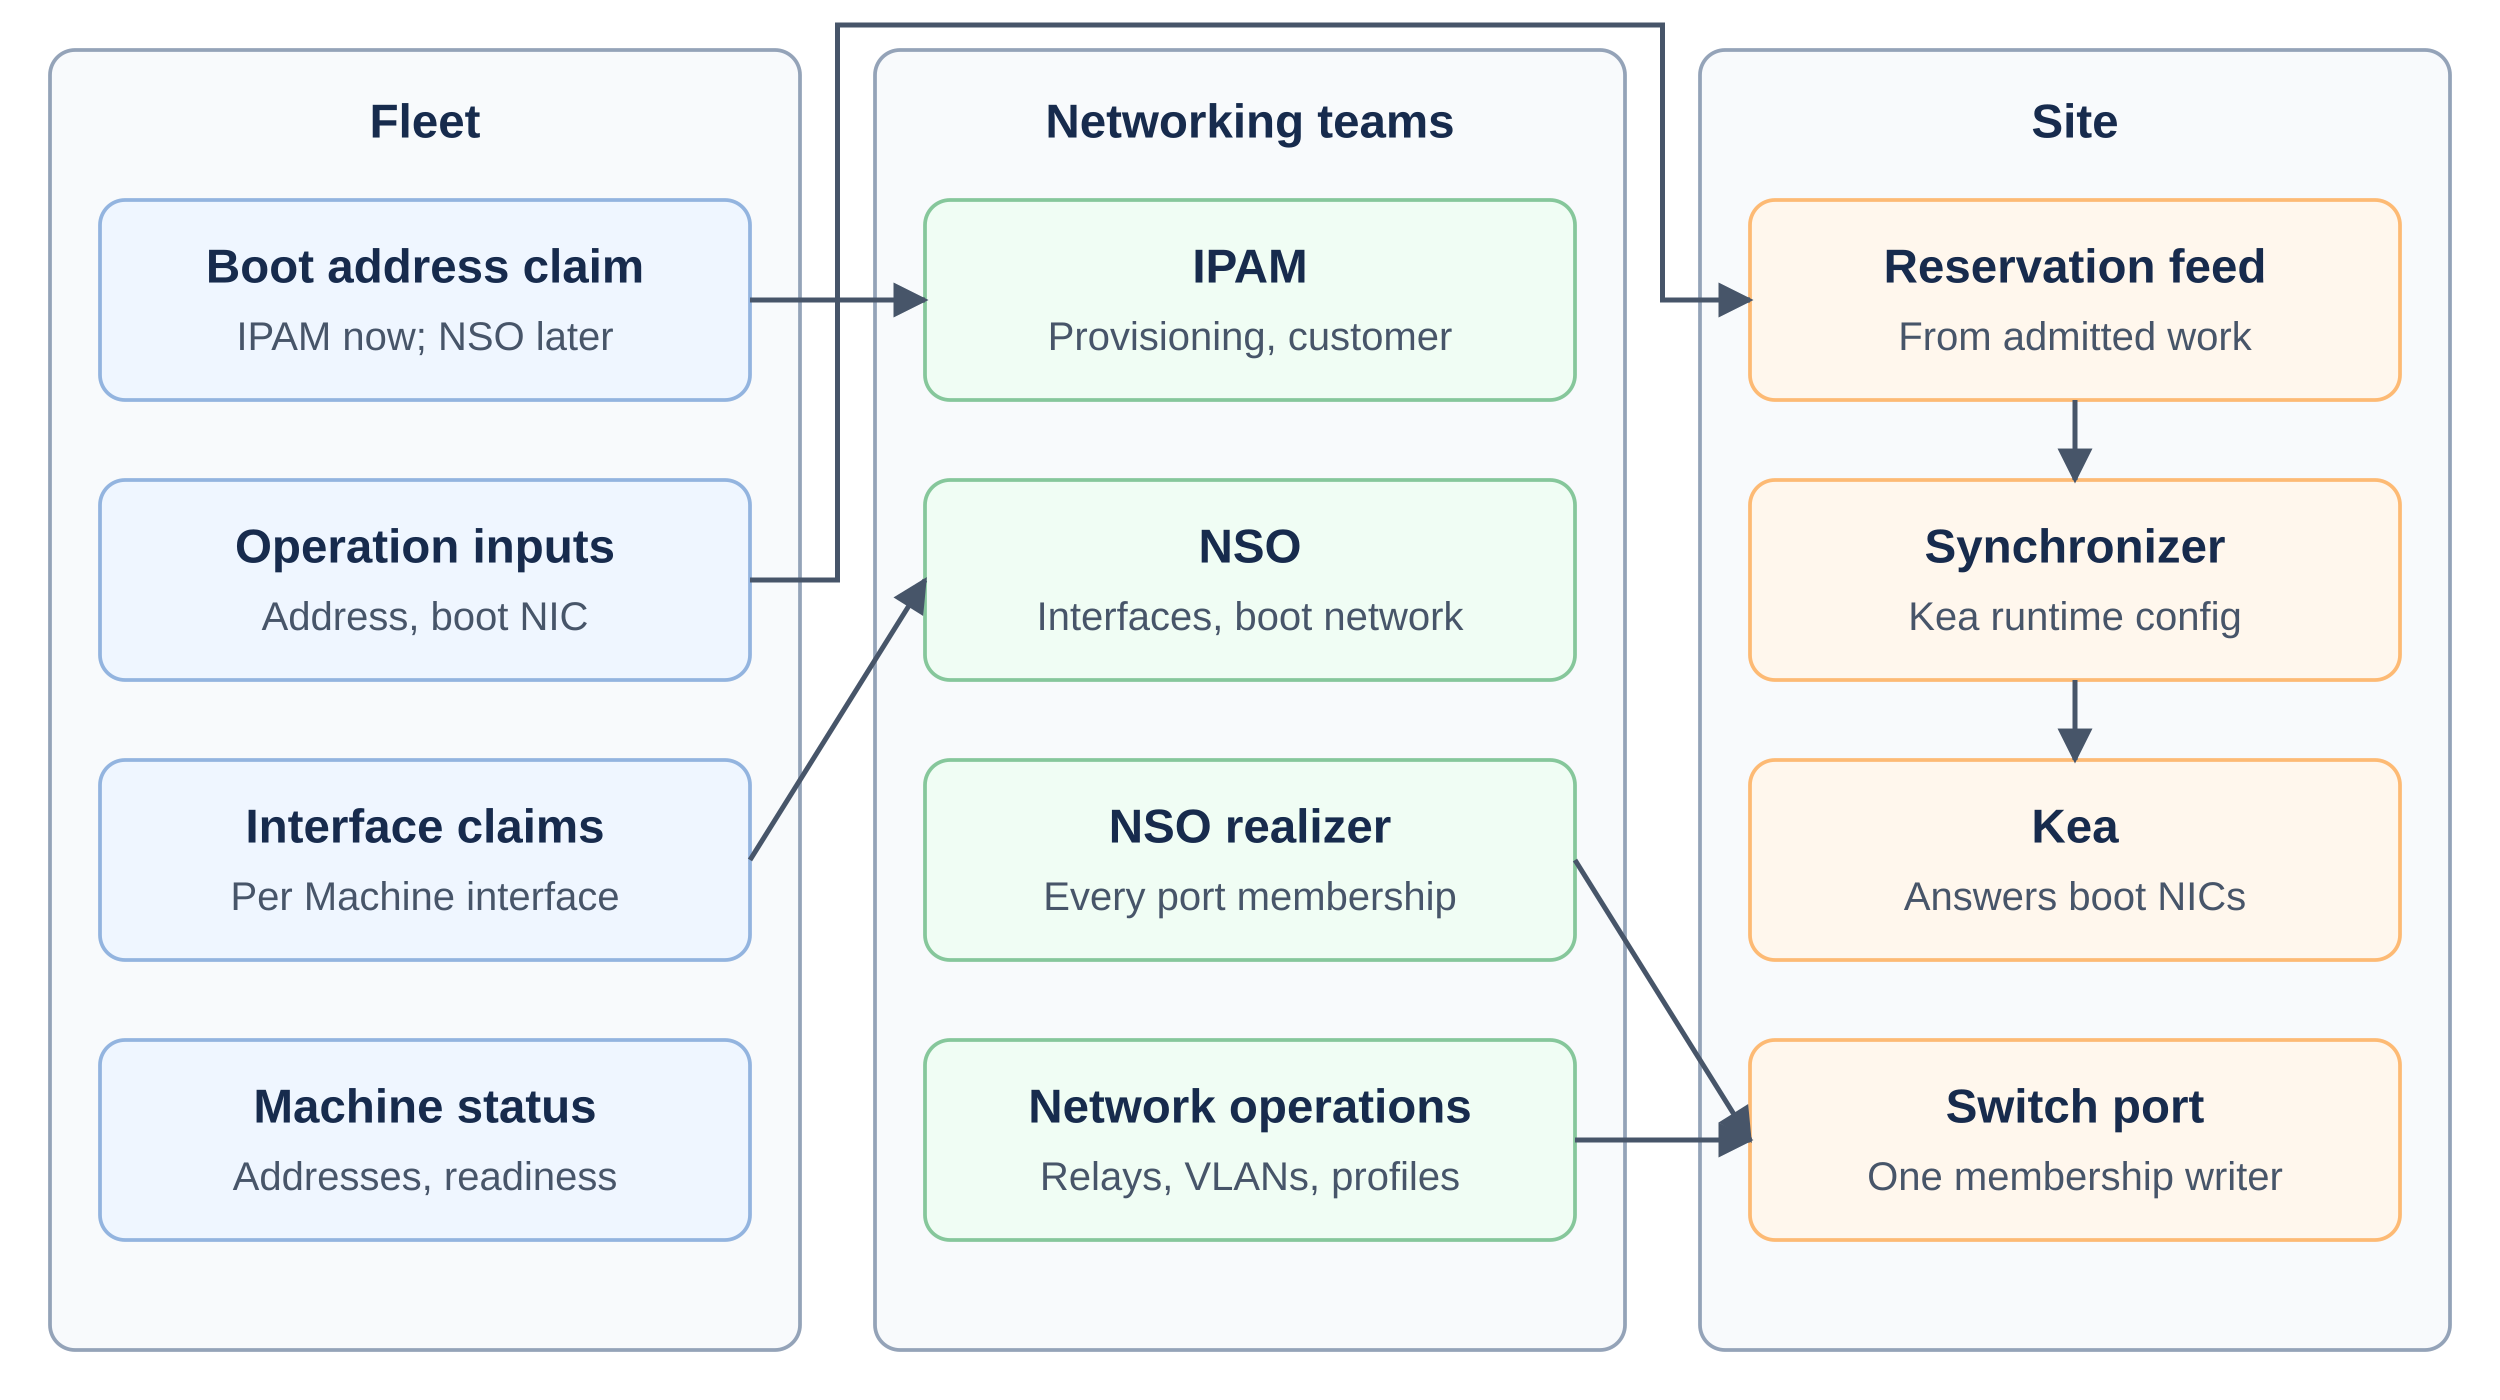
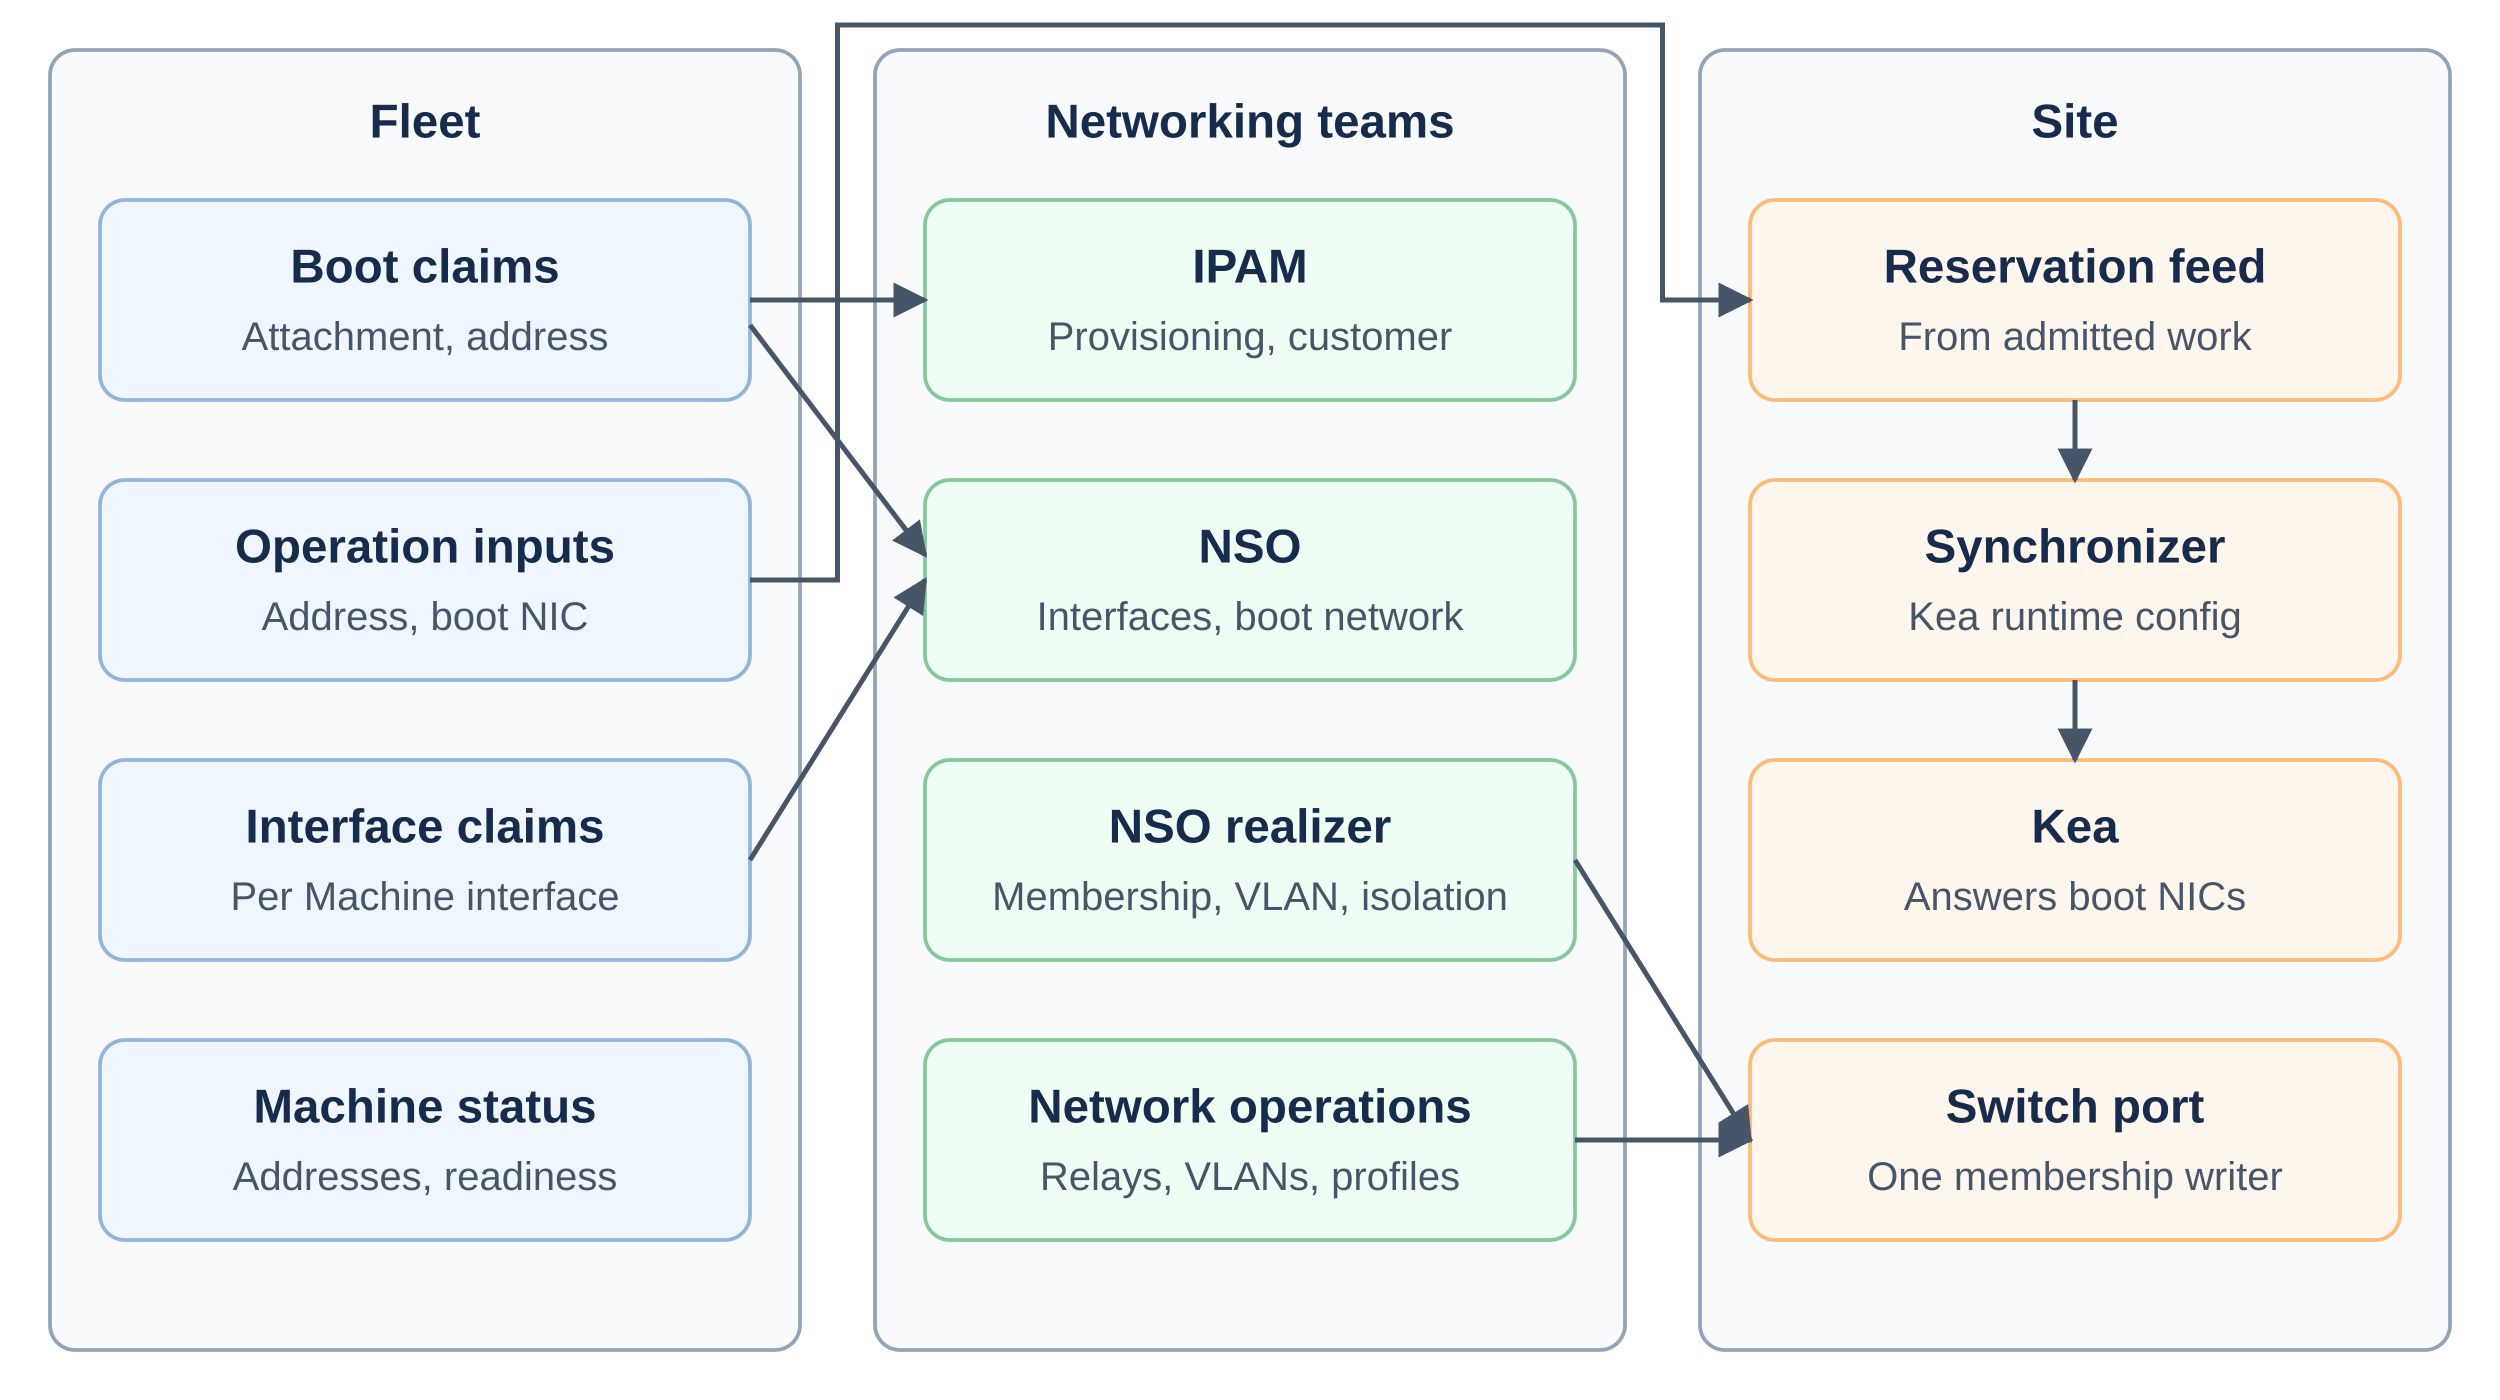
<svg xmlns="http://www.w3.org/2000/svg" width="1000" height="560" viewBox="0 0 1000 560" role="img" aria-labelledby="title description">
  <defs>
    <marker id="arrow" viewBox="0 0 10 10" refX="9" refY="5" markerWidth="7" markerHeight="7" orient="auto-start-reverse">
      <path d="M 0 0 L 10 5 L 0 10 z" fill="#475569" />
    </marker>
  </defs>
  <style>text { font-family: Arial, Helvetica, sans-serif; fill: #172b4d; } .heading { font-size: 19px; font-weight: 700; } .label { font-size: 17px; } .detail { font-size: 16px; fill: #475569; } .line { fill: none; stroke: #475569; stroke-width: 2; marker-end: url(#arrow); }</style>
  <rect width="1000" height="560" fill="white" />
  <rect x="20" y="20" width="300" height="520" rx="10" fill="#f8fafc" stroke="#94a3b8" stroke-width="1.5" />
  <text x="170" y="55" class="heading" text-anchor="middle">Fleet</text>
  <rect x="40" y="80" width="260" height="80" rx="10" fill="#eff6ff" stroke="#93b4df" stroke-width="1.5" />
-   <text x="170" y="113" class="heading" text-anchor="middle">Boot address claim</text>
-   <text x="170" y="140" class="detail" text-anchor="middle">IPAM now; NSO later</text>
+   <text x="170" y="113" class="heading" text-anchor="middle">Boot claims</text>
+   <text x="170" y="140" class="detail" text-anchor="middle">Attachment, address</text>
  <rect x="40" y="192" width="260" height="80" rx="10" fill="#eff6ff" stroke="#93b4df" stroke-width="1.5" />
  <text x="170" y="225" class="heading" text-anchor="middle">Operation inputs</text>
  <text x="170" y="252" class="detail" text-anchor="middle">Address, boot NIC</text>
  <rect x="40" y="304" width="260" height="80" rx="10" fill="#eff6ff" stroke="#93b4df" stroke-width="1.5" />
  <text x="170" y="337" class="heading" text-anchor="middle">Interface claims</text>
  <text x="170" y="364" class="detail" text-anchor="middle">Per Machine interface</text>
  <rect x="40" y="416" width="260" height="80" rx="10" fill="#eff6ff" stroke="#93b4df" stroke-width="1.5" />
  <text x="170" y="449" class="heading" text-anchor="middle">Machine status</text>
  <text x="170" y="476" class="detail" text-anchor="middle">Addresses, readiness</text>
  <rect x="350" y="20" width="300" height="520" rx="10" fill="#f8fafc" stroke="#94a3b8" stroke-width="1.5" />
  <text x="500" y="55" class="heading" text-anchor="middle">Networking teams</text>
  <rect x="370" y="80" width="260" height="80" rx="10" fill="#f0fdf4" stroke="#86c79b" stroke-width="1.5" />
  <text x="500" y="113" class="heading" text-anchor="middle">IPAM</text>
  <text x="500" y="140" class="detail" text-anchor="middle">Provisioning, customer</text>
  <rect x="370" y="192" width="260" height="80" rx="10" fill="#f0fdf4" stroke="#86c79b" stroke-width="1.5" />
  <text x="500" y="225" class="heading" text-anchor="middle">NSO</text>
  <text x="500" y="252" class="detail" text-anchor="middle">Interfaces, boot network</text>
  <rect x="370" y="304" width="260" height="80" rx="10" fill="#f0fdf4" stroke="#86c79b" stroke-width="1.5" />
  <text x="500" y="337" class="heading" text-anchor="middle">NSO realizer</text>
-   <text x="500" y="364" class="detail" text-anchor="middle">Every port membership</text>
+   <text x="500" y="364" class="detail" text-anchor="middle">Membership, VLAN, isolation</text>
  <rect x="370" y="416" width="260" height="80" rx="10" fill="#f0fdf4" stroke="#86c79b" stroke-width="1.5" />
  <text x="500" y="449" class="heading" text-anchor="middle">Network operations</text>
  <text x="500" y="476" class="detail" text-anchor="middle">Relays, VLANs, profiles</text>
  <rect x="680" y="20" width="300" height="520" rx="10" fill="#f8fafc" stroke="#94a3b8" stroke-width="1.5" />
  <text x="830" y="55" class="heading" text-anchor="middle">Site</text>
  <rect x="700" y="80" width="260" height="80" rx="10" fill="#fff7ed" stroke="#fdba74" stroke-width="1.5" />
  <text x="830" y="113" class="heading" text-anchor="middle">Reservation feed</text>
  <text x="830" y="140" class="detail" text-anchor="middle">From admitted work</text>
  <rect x="700" y="192" width="260" height="80" rx="10" fill="#fff7ed" stroke="#fdba74" stroke-width="1.5" />
  <text x="830" y="225" class="heading" text-anchor="middle">Synchronizer</text>
  <text x="830" y="252" class="detail" text-anchor="middle">Kea runtime config</text>
  <rect x="700" y="304" width="260" height="80" rx="10" fill="#fff7ed" stroke="#fdba74" stroke-width="1.5" />
  <text x="830" y="337" class="heading" text-anchor="middle">Kea</text>
  <text x="830" y="364" class="detail" text-anchor="middle">Answers boot NICs</text>
  <rect x="700" y="416" width="260" height="80" rx="10" fill="#fff7ed" stroke="#fdba74" stroke-width="1.5" />
  <text x="830" y="449" class="heading" text-anchor="middle">Switch port</text>
  <text x="830" y="476" class="detail" text-anchor="middle">One membership writer</text>
  <path d="M 300 120 L 370 120" class="line" />
+   <path d="M 300 130 L 370 222" class="line" />
  <path d="M 300 344 L 370 232" class="line" />
  <path d="M 630 344 L 700 456" class="line" />
  <path d="M 630 456 L 700 456" class="line" />
  <path d="M 830 160 L 830 192" class="line" />
  <path d="M 830 272 L 830 304" class="line" />
  <path d="M 300 232 L 335 232 L 335 10 L 665 10 L 665 120 L 700 120" class="line" />
</svg>
